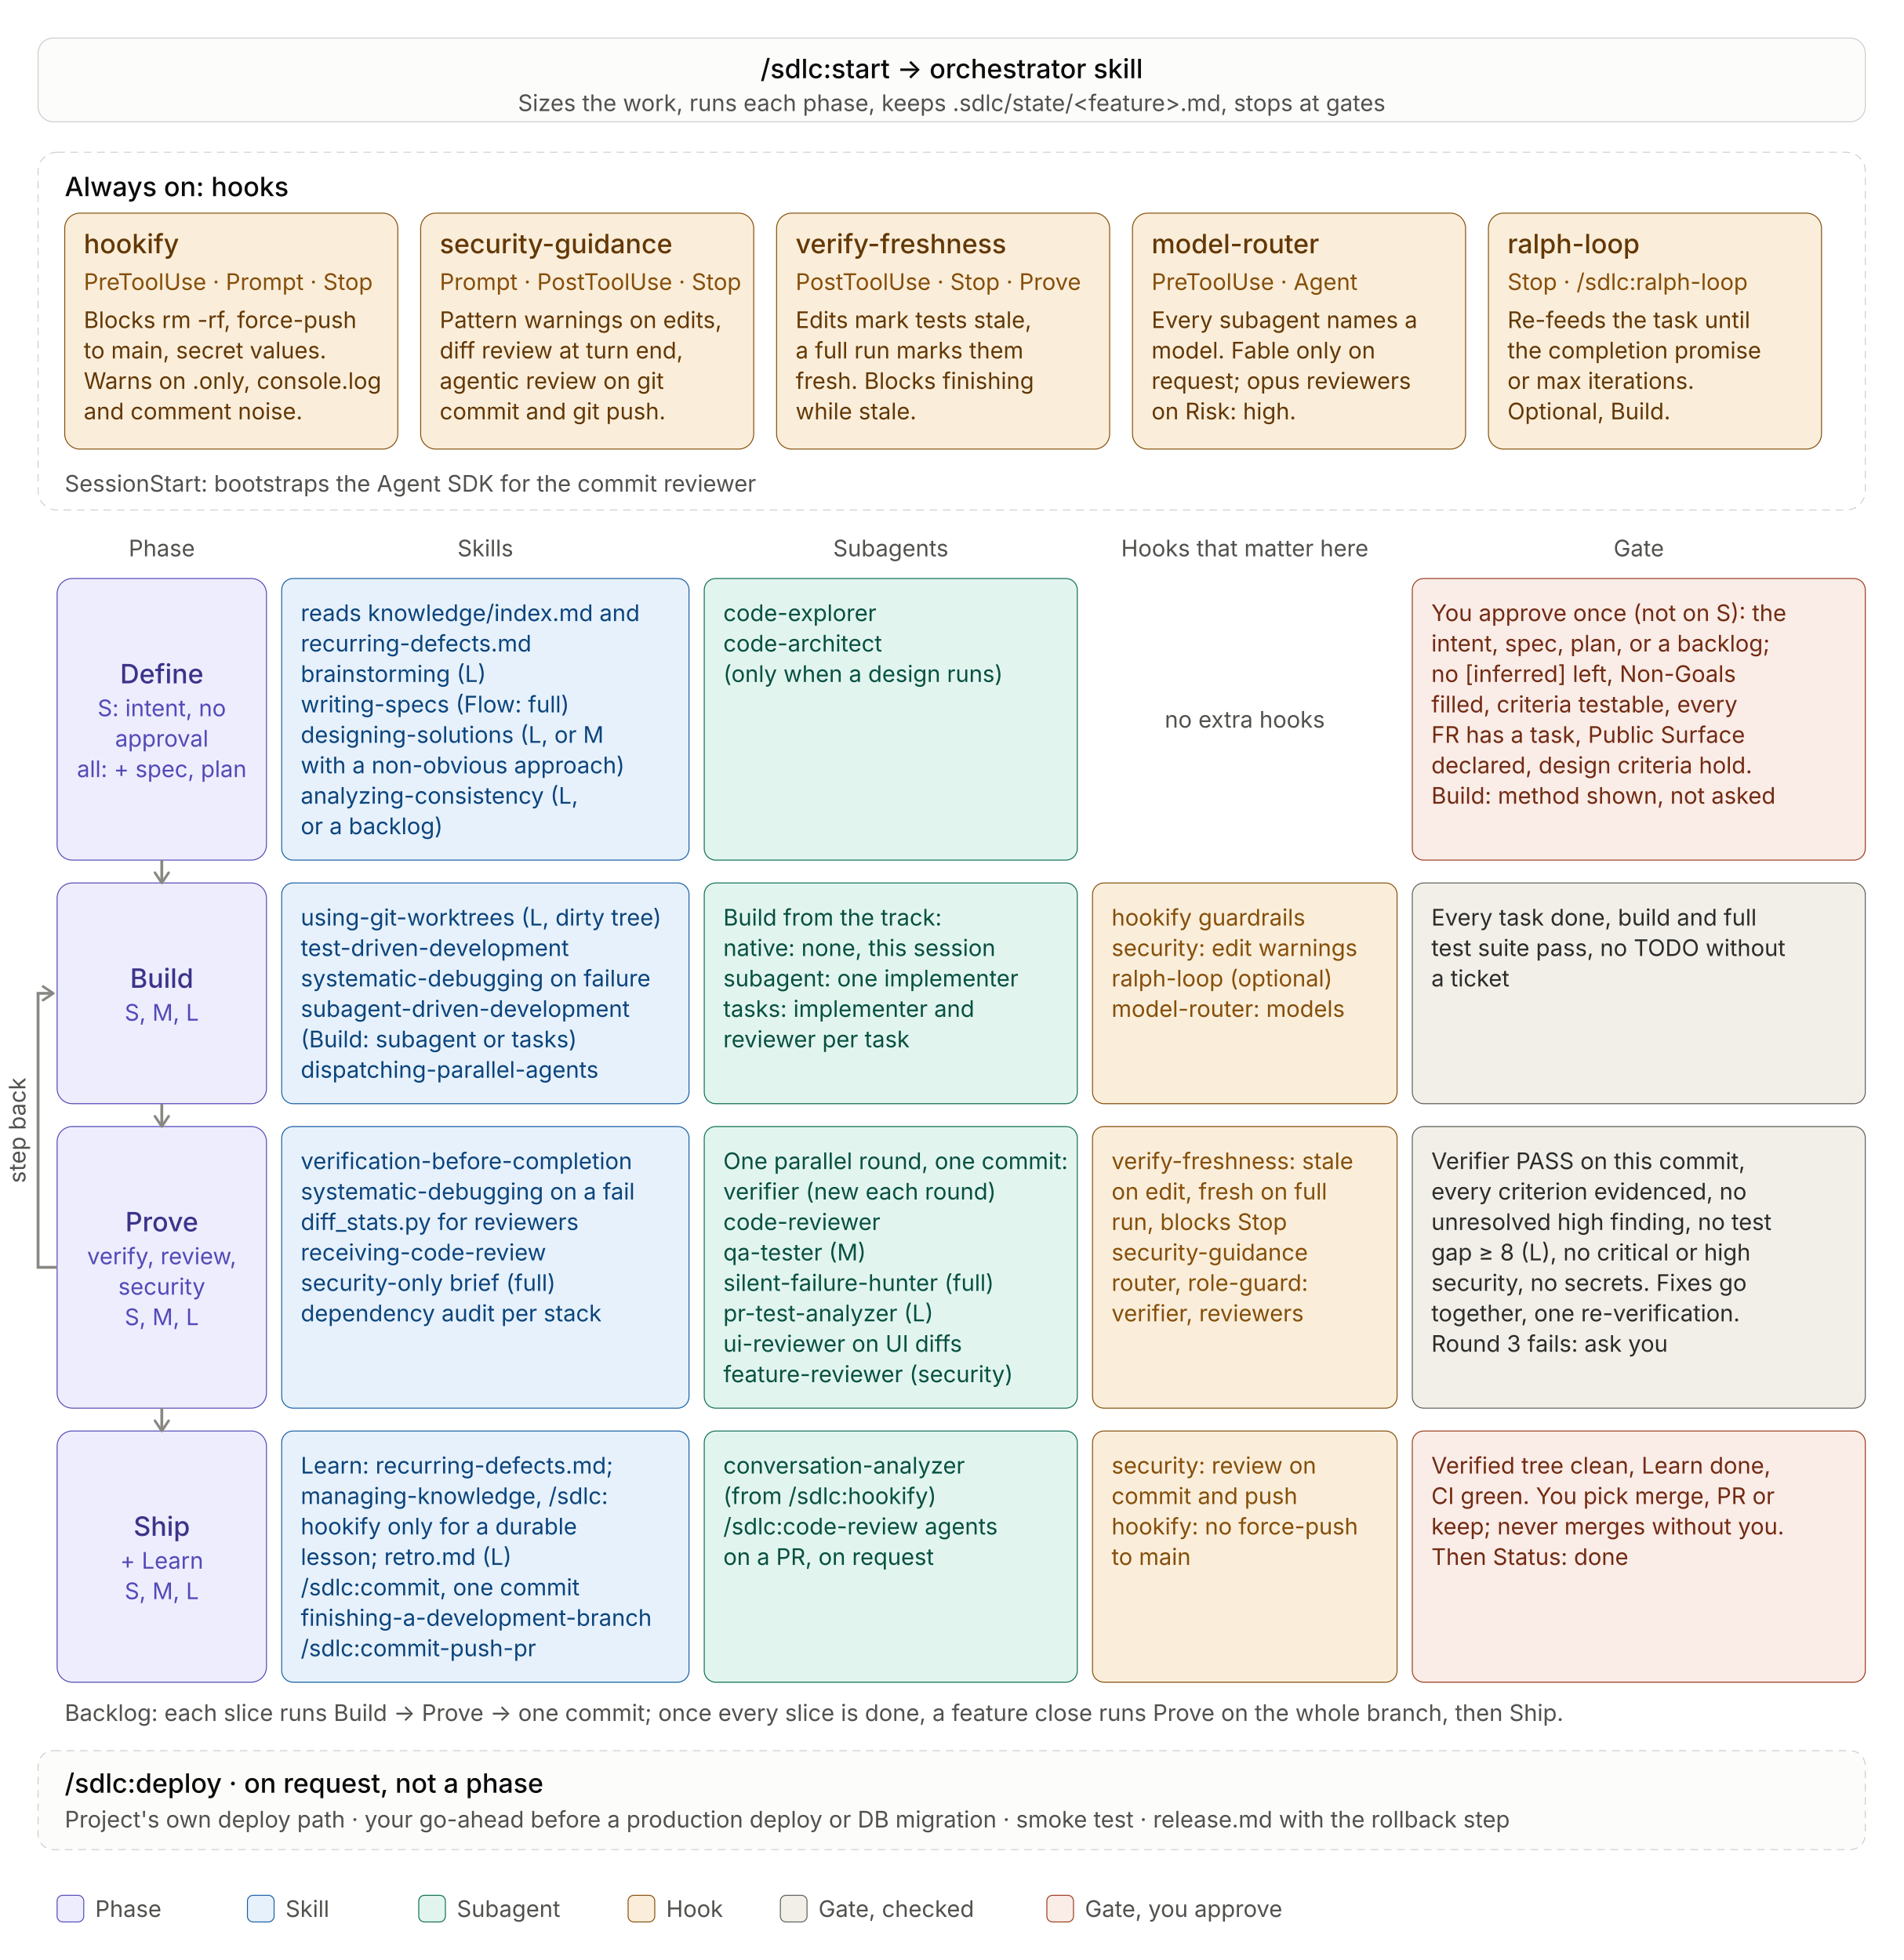
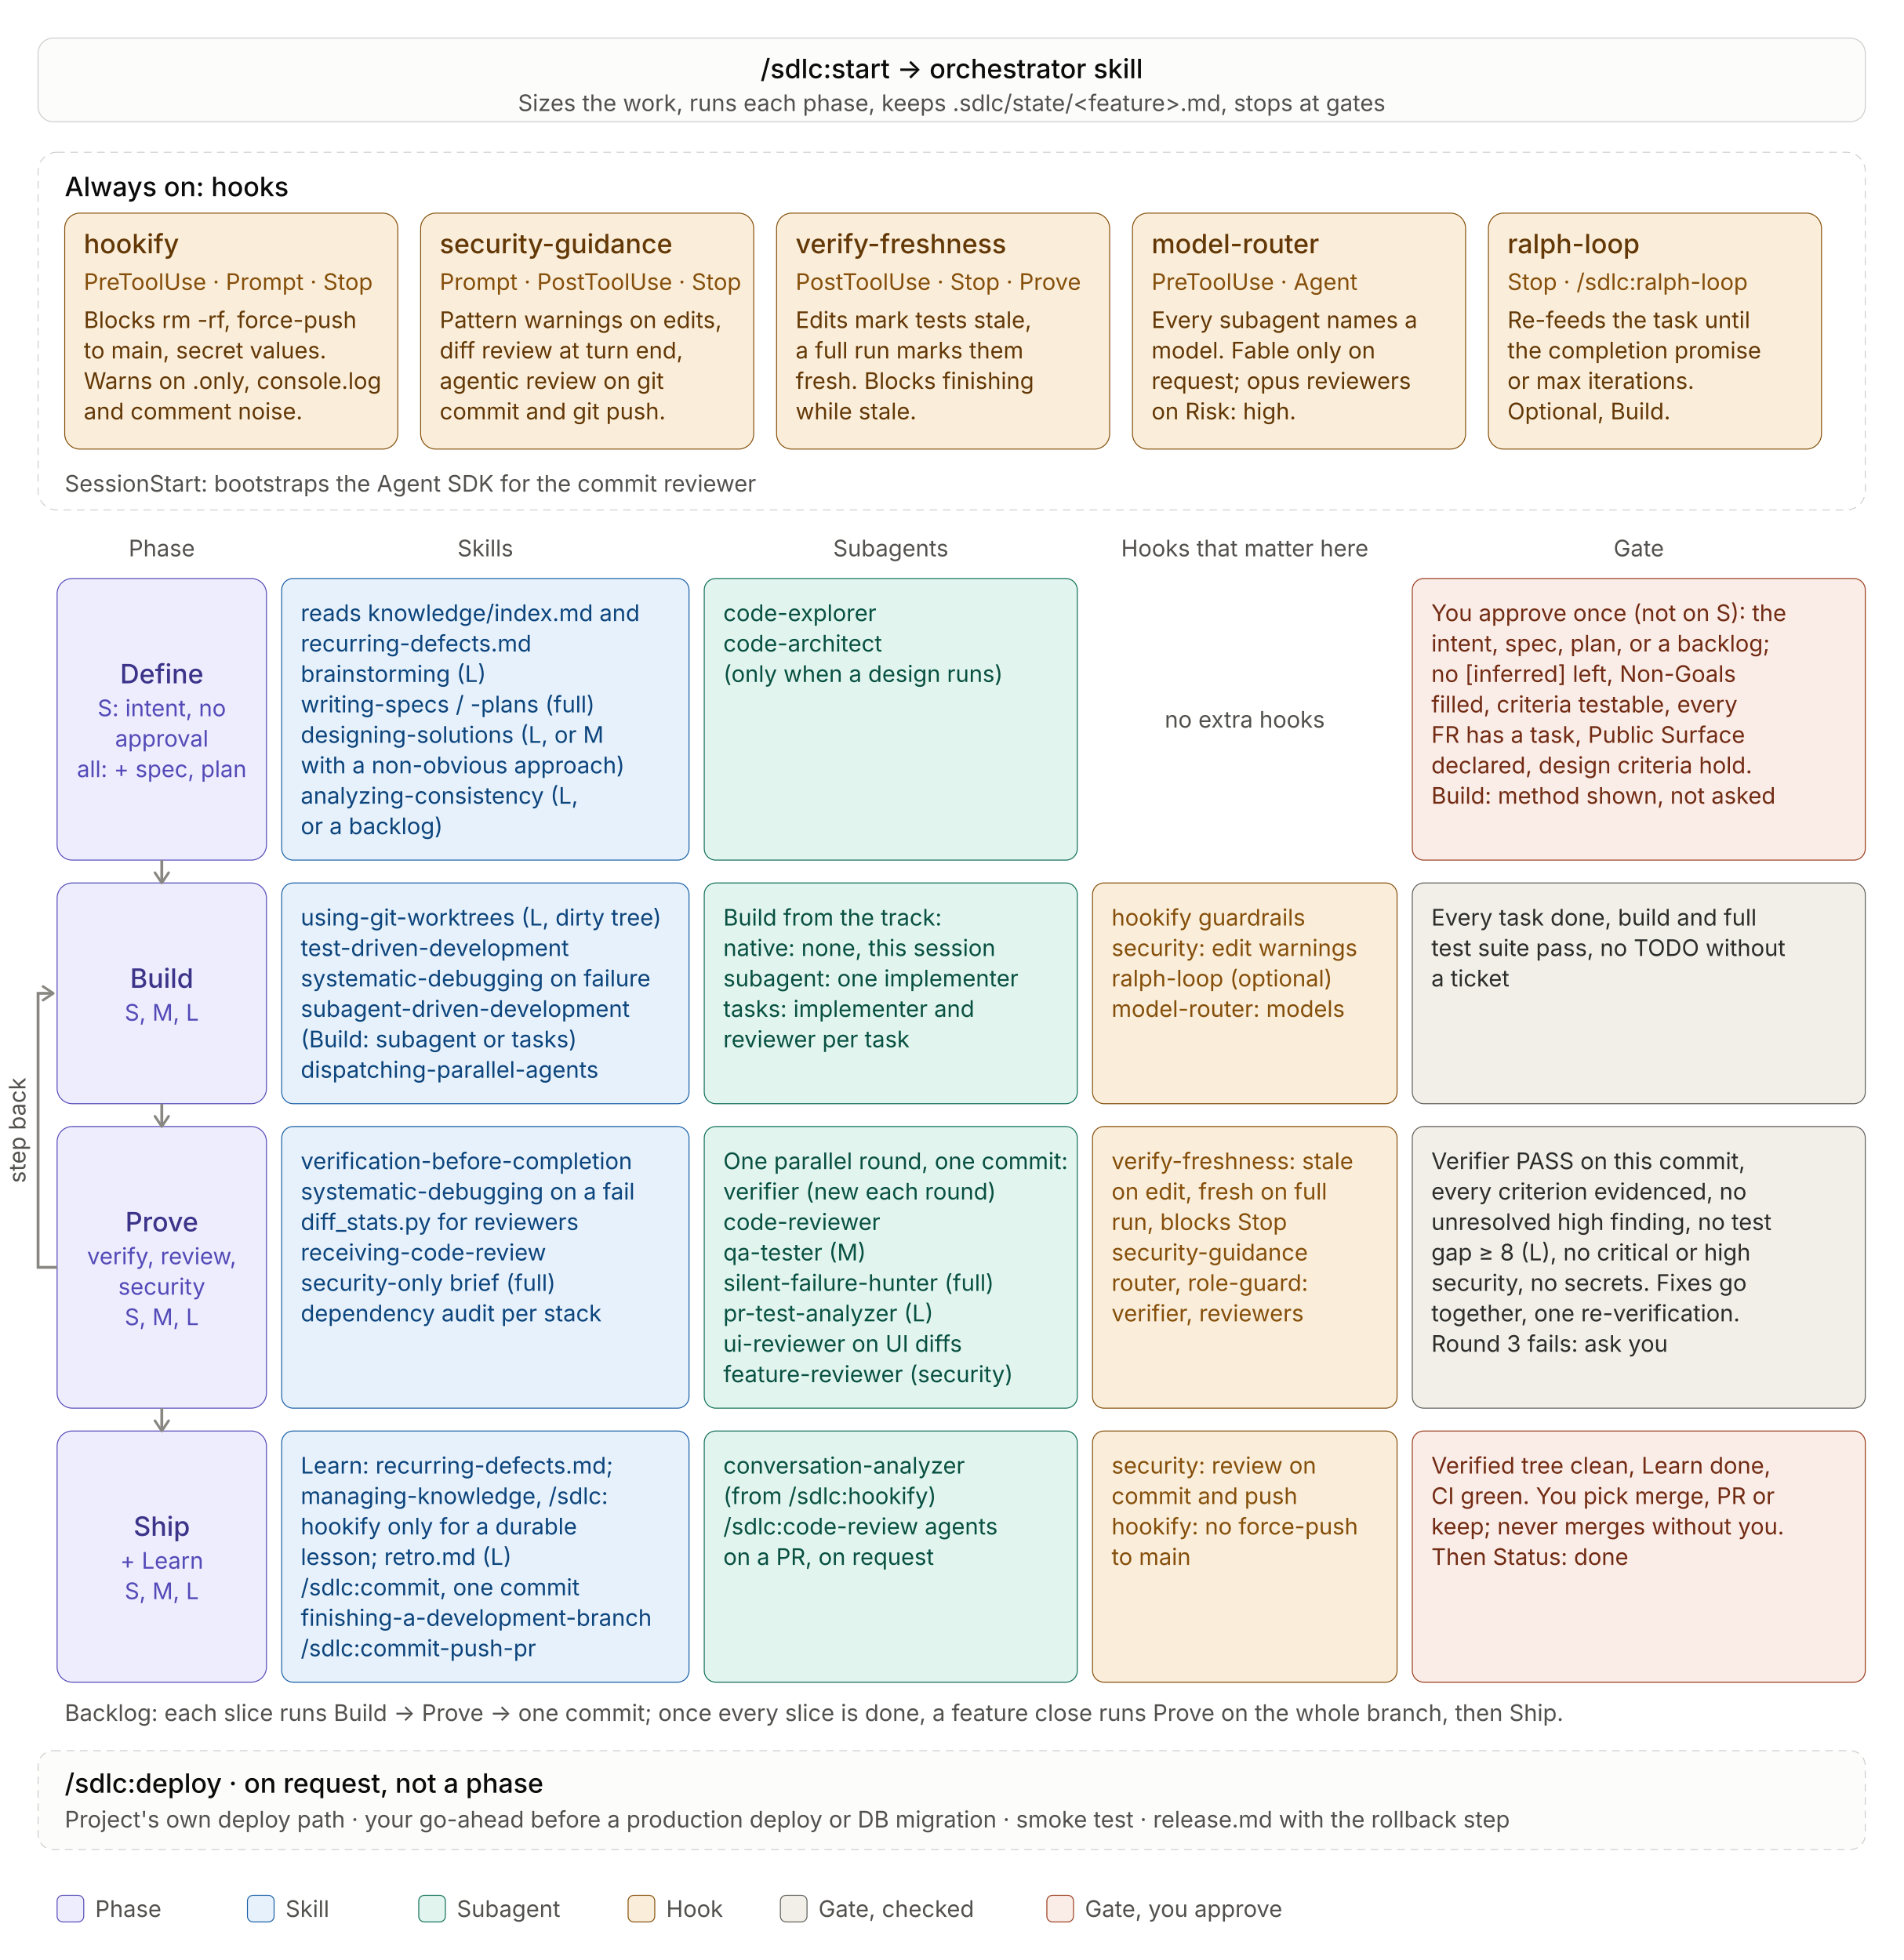
<svg xmlns="http://www.w3.org/2000/svg" width="100%" viewBox="0 0 1000 1030" role="img">
  <style>
text{font-family:anthropic-sans,-apple-system,"system-ui","Segoe UI",sans-serif;dominant-baseline:central;text-anchor:middle}
.a{fill:none;stroke:#898781;stroke-width:1.5}
.t{font-size:14px;font-weight:500;text-anchor:start}.s{font-size:12px;text-anchor:start}.c{text-anchor:middle!important}
.l{font-size:12px;fill:#52514e}.l[text-anchor=start]{text-anchor:start}
rect{stroke-width:.5}
.neutral rect{fill:#fcfcfb;stroke:rgba(11,11,11,.2)}.neutral .t{fill:#0b0b0b}.neutral .s{fill:#52514e}
.panel{fill:none;stroke:rgba(11,11,11,.2);stroke-dasharray:4 3}.panel+text{fill:#0b0b0b}
.stage rect{fill:#eeedfe;stroke:#534ab7}.stage .t{fill:#3c3489}.stage .s{fill:#534ab7}
.skill rect{fill:#e6f1fb;stroke:#185fa5}.skill .s{fill:#0c447c}
.agent rect{fill:#e1f5ee;stroke:#0f6e56}.agent .s{fill:#085041}
.hook rect{fill:#faeeda;stroke:#854f0b}.hook .t{fill:#633806}.hook .s{fill:#854f0b}
.gate rect{fill:#f1efe8;stroke:#5f5e5a}.gate .s{fill:#2c2c2a}
.approval rect{fill:#faece7;stroke:#993c1d}.approval .s{fill:#712b13}
@media (prefers-color-scheme:dark){
.a{stroke:#a09e96}.l{fill:#aaa8a2}
.neutral rect{fill:#262624;stroke:rgba(255,255,255,.2)}.neutral .t{fill:#f0efea}.neutral .s{fill:#aaa8a2}
.panel{stroke:rgba(255,255,255,.25)}.panel+text{fill:#f0efea}
.stage rect{fill:#26244a;stroke:#a098f0}.stage .t{fill:#cecbfa}.stage .s{fill:#a098f0}
.skill rect{fill:#102a44;stroke:#6aa8e6}.skill .s{fill:#b5d4f4}
.agent rect{fill:#0c3228;stroke:#5ac8a5}.agent .s{fill:#aae6d4}
.hook rect{fill:#3d2a10;stroke:#e0a04c}.hook .t{fill:#f5d9a8}.hook .s{fill:#e0a04c}
.gate rect{fill:#2e2d2a;stroke:#a09e96}.gate .s{fill:#d3d1c7}
.approval rect{fill:#401e14;stroke:#e68c6e}.approval .s{fill:#f5c8b9}
}
.hook .dim{fill:#633806}@media (prefers-color-scheme:dark){.hook .dim{fill:#f5d9a8}}</style>
  <defs>
    <marker id="arrow" viewBox="0 0 10 10" refX="8" refY="5" markerWidth="6" markerHeight="6" orient="auto-start-reverse">
      <path d="M2 1L8 5L2 9" fill="none" stroke="context-stroke" stroke-width="1.5" stroke-linecap="round" stroke-linejoin="round" />
    </marker>
  </defs>
  <g class="neutral">
    <rect x="20" y="20" width="960" height="44" rx="8" />
    <text class="t c" x="500" y="36">/sdlc:start → orchestrator skill</text>
    <text class="s c" x="500" y="54">Sizes the work, runs each phase, keeps .sdlc/state/&lt;feature&gt;.md, stops at gates</text>
  </g>
  <rect class="panel" x="20" y="80" width="960" height="188" rx="10" />
  <text class="t" x="34" y="98">Always on: hooks</text>
  <g class="hook">
    <rect x="34" y="112" width="175" height="124" rx="8" />
    <text class="t" x="44" y="128">hookify</text>
    <text class="s" x="44" y="148">PreToolUse · Prompt · Stop</text>
    <text class="s dim" x="44" y="168">Blocks rm -rf, force-push</text>
    <text class="s dim" x="44" y="184">to main, secret values.</text>
    <text class="s dim" x="44" y="200">Warns on .only, console.log</text>
    <text class="s dim" x="44" y="216">and comment noise.</text>
  </g>
  <g class="hook">
    <rect x="221" y="112" width="175" height="124" rx="8" />
    <text class="t" x="231" y="128">security-guidance</text>
    <text class="s" x="231" y="148">Prompt · PostToolUse · Stop</text>
    <text class="s dim" x="231" y="168">Pattern warnings on edits,</text>
    <text class="s dim" x="231" y="184">diff review at turn end,</text>
    <text class="s dim" x="231" y="200">agentic review on git</text>
    <text class="s dim" x="231" y="216">commit and git push.</text>
  </g>
  <g class="hook">
    <rect x="408" y="112" width="175" height="124" rx="8" />
    <text class="t" x="418" y="128">verify-freshness</text>
    <text class="s" x="418" y="148">PostToolUse · Stop · Prove</text>
    <text class="s dim" x="418" y="168">Edits mark tests stale,</text>
    <text class="s dim" x="418" y="184">a full run marks them</text>
    <text class="s dim" x="418" y="200">fresh. Blocks finishing</text>
    <text class="s dim" x="418" y="216">while stale.</text>
  </g>
  <g class="hook">
    <rect x="595" y="112" width="175" height="124" rx="8" />
    <text class="t" x="605" y="128">model-router</text>
    <text class="s" x="605" y="148">PreToolUse · Agent</text>
    <text class="s dim" x="605" y="168">Every subagent names a</text>
    <text class="s dim" x="605" y="184">model. Fable only on</text>
    <text class="s dim" x="605" y="200">request; opus reviewers</text>
    <text class="s dim" x="605" y="216">on Risk: high.</text>
  </g>
  <g class="hook">
    <rect x="782" y="112" width="175" height="124" rx="8" />
    <text class="t" x="792" y="128">ralph-loop</text>
    <text class="s" x="792" y="148">Stop · /sdlc:ralph-loop</text>
    <text class="s dim" x="792" y="168">Re-feeds the task until</text>
    <text class="s dim" x="792" y="184">the completion promise</text>
    <text class="s dim" x="792" y="200">or max iterations.</text>
    <text class="s dim" x="792" y="216">Optional, Build.</text>
  </g>
  <text class="l" x="34" y="254" text-anchor="start">SessionStart: bootstraps the Agent SDK for the commit reviewer</text>
  <text class="l" x="85.0" y="288">Phase</text>
  <text class="l" x="255.0" y="288">Skills</text>
  <text class="l" x="468.0" y="288">Subagents</text>
  <text class="l" x="654.0" y="288">Hooks that matter here</text>
  <text class="l" x="861.0" y="288">Gate</text>
  <g class="stage">
    <rect x="30" y="304" width="110" height="148" rx="8" />
    <text class="t c" x="85.0" y="354">Define</text>
    <text class="s c" x="85.0" y="372">S: intent, no</text>
    <text class="s c" x="85.0" y="388">approval</text>
    <text class="s c" x="85.0" y="404">all: + spec, plan</text>
  </g>
  <g class="skill">
    <rect x="148" y="304" width="214" height="148" rx="6" />
    <text class="s" x="158" y="322">reads knowledge/index.md and</text>
    <text class="s" x="158" y="338">recurring-defects.md</text>
    <text class="s" x="158" y="354">brainstorming (L)</text>
-     <text class="s" x="158" y="370">writing-specs (Flow: full)</text>
+     <text class="s" x="158" y="370">writing-specs / -plans (full)</text>
    <text class="s" x="158" y="386">designing-solutions (L, or M</text>
    <text class="s" x="158" y="402">with a non-obvious approach)</text>
    <text class="s" x="158" y="418">analyzing-consistency (L,</text>
    <text class="s" x="158" y="434">or a backlog)</text>
  </g>
  <g class="agent">
    <rect x="370" y="304" width="196" height="148" rx="6" />
    <text class="s" x="380" y="322">code-explorer</text>
    <text class="s" x="380" y="338">code-architect</text>
    <text class="s" x="380" y="354">(only when a design runs)</text>
  </g>
  <text class="l" x="654.0" y="378">no extra hooks</text>
  <g class="approval">
    <rect x="742" y="304" width="238" height="148" rx="6" />
    <text class="s" x="752" y="322">You approve once (not on S): the</text>
    <text class="s" x="752" y="338">intent, spec, plan, or a backlog;</text>
    <text class="s" x="752" y="354">no [inferred] left, Non-Goals</text>
    <text class="s" x="752" y="370">filled, criteria testable, every</text>
    <text class="s" x="752" y="386">FR has a task, Public Surface</text>
    <text class="s" x="752" y="402">declared, design criteria hold.</text>
    <text class="s" x="752" y="418">Build: method shown, not asked</text>
  </g>
  <g class="stage">
    <rect x="30" y="464" width="110" height="116" rx="8" />
    <text class="t c" x="85.0" y="514">Build</text>
    <text class="s c" x="85.0" y="532">S, M, L</text>
  </g>
  <line class="a" marker-end="url(#arrow)" x1="85.0" y1="452" x2="85.0" y2="464" />
  <g class="skill">
    <rect x="148" y="464" width="214" height="116" rx="6" />
    <text class="s" x="158" y="482">using-git-worktrees (L, dirty tree)</text>
    <text class="s" x="158" y="498">test-driven-development</text>
    <text class="s" x="158" y="514">systematic-debugging on failure</text>
    <text class="s" x="158" y="530">subagent-driven-development</text>
    <text class="s" x="158" y="546">(Build: subagent or tasks)</text>
    <text class="s" x="158" y="562">dispatching-parallel-agents</text>
  </g>
  <g class="agent">
    <rect x="370" y="464" width="196" height="116" rx="6" />
    <text class="s" x="380" y="482">Build from the track:</text>
    <text class="s" x="380" y="498">native: none, this session</text>
    <text class="s" x="380" y="514">subagent: one implementer</text>
    <text class="s" x="380" y="530">tasks: implementer and</text>
    <text class="s" x="380" y="546">reviewer per task</text>
  </g>
  <g class="hook">
    <rect x="574" y="464" width="160" height="116" rx="6" />
    <text class="s" x="584" y="482">hookify guardrails</text>
    <text class="s" x="584" y="498">security: edit warnings</text>
    <text class="s" x="584" y="514">ralph-loop (optional)</text>
    <text class="s" x="584" y="530">model-router: models</text>
  </g>
  <g class="gate">
    <rect x="742" y="464" width="238" height="116" rx="6" />
    <text class="s" x="752" y="482">Every task done, build and full</text>
    <text class="s" x="752" y="498">test suite pass, no TODO without</text>
    <text class="s" x="752" y="514">a ticket</text>
  </g>
  <g class="stage">
    <rect x="30" y="592" width="110" height="148" rx="8" />
    <text class="t c" x="85.0" y="642">Prove</text>
    <text class="s c" x="85.0" y="660">verify, review,</text>
    <text class="s c" x="85.0" y="676">security</text>
    <text class="s c" x="85.0" y="692">S, M, L</text>
  </g>
  <line class="a" marker-end="url(#arrow)" x1="85.0" y1="580" x2="85.0" y2="592" />
  <g class="skill">
    <rect x="148" y="592" width="214" height="148" rx="6" />
    <text class="s" x="158" y="610">verification-before-completion</text>
    <text class="s" x="158" y="626">systematic-debugging on a fail</text>
    <text class="s" x="158" y="642">diff_stats.py for reviewers</text>
    <text class="s" x="158" y="658">receiving-code-review</text>
    <text class="s" x="158" y="674">security-only brief (full)</text>
    <text class="s" x="158" y="690">dependency audit per stack</text>
  </g>
  <g class="agent">
    <rect x="370" y="592" width="196" height="148" rx="6" />
    <text class="s" x="380" y="610">One parallel round, one commit:</text>
    <text class="s" x="380" y="626">verifier (new each round)</text>
    <text class="s" x="380" y="642">code-reviewer</text>
    <text class="s" x="380" y="658">qa-tester (M)</text>
    <text class="s" x="380" y="674">silent-failure-hunter (full)</text>
    <text class="s" x="380" y="690">pr-test-analyzer (L)</text>
    <text class="s" x="380" y="706">ui-reviewer on UI diffs</text>
    <text class="s" x="380" y="722">feature-reviewer (security)</text>
  </g>
  <g class="hook">
    <rect x="574" y="592" width="160" height="148" rx="6" />
    <text class="s" x="584" y="610">verify-freshness: stale</text>
    <text class="s" x="584" y="626">on edit, fresh on full</text>
    <text class="s" x="584" y="642">run, blocks Stop</text>
    <text class="s" x="584" y="658">security-guidance</text>
    <text class="s" x="584" y="674">router, role-guard:</text>
    <text class="s" x="584" y="690">verifier, reviewers</text>
  </g>
  <g class="gate">
    <rect x="742" y="592" width="238" height="148" rx="6" />
    <text class="s" x="752" y="610">Verifier PASS on this commit,</text>
    <text class="s" x="752" y="626">every criterion evidenced, no</text>
    <text class="s" x="752" y="642">unresolved high finding, no test</text>
    <text class="s" x="752" y="658">gap ≥ 8 (L), no critical or high</text>
    <text class="s" x="752" y="674">security, no secrets. Fixes go</text>
    <text class="s" x="752" y="690">together, one re-verification.</text>
    <text class="s" x="752" y="706">Round 3 fails: ask you</text>
  </g>
  <g class="stage">
    <rect x="30" y="752" width="110" height="132" rx="8" />
    <text class="t c" x="85.0" y="802">Ship</text>
    <text class="s c" x="85.0" y="820">+ Learn</text>
    <text class="s c" x="85.0" y="836">S, M, L</text>
  </g>
  <line class="a" marker-end="url(#arrow)" x1="85.0" y1="740" x2="85.0" y2="752" />
  <g class="skill">
    <rect x="148" y="752" width="214" height="132" rx="6" />
    <text class="s" x="158" y="770">Learn: recurring-defects.md;</text>
    <text class="s" x="158" y="786">managing-knowledge, /sdlc:</text>
    <text class="s" x="158" y="802">hookify only for a durable</text>
    <text class="s" x="158" y="818">lesson; retro.md (L)</text>
    <text class="s" x="158" y="834">/sdlc:commit, one commit</text>
    <text class="s" x="158" y="850">finishing-a-development-branch</text>
    <text class="s" x="158" y="866">/sdlc:commit-push-pr</text>
  </g>
  <g class="agent">
    <rect x="370" y="752" width="196" height="132" rx="6" />
    <text class="s" x="380" y="770">conversation-analyzer</text>
    <text class="s" x="380" y="786">(from /sdlc:hookify)</text>
    <text class="s" x="380" y="802">/sdlc:code-review agents</text>
    <text class="s" x="380" y="818">on a PR, on request</text>
  </g>
  <g class="hook">
    <rect x="574" y="752" width="160" height="132" rx="6" />
    <text class="s" x="584" y="770">security: review on</text>
    <text class="s" x="584" y="786">commit and push</text>
    <text class="s" x="584" y="802">hookify: no force-push</text>
    <text class="s" x="584" y="818">to main</text>
  </g>
  <g class="approval">
    <rect x="742" y="752" width="238" height="132" rx="6" />
    <text class="s" x="752" y="770">Verified tree clean, Learn done,</text>
    <text class="s" x="752" y="786">CI green. You pick merge, PR or</text>
    <text class="s" x="752" y="802">keep; never merges without you.</text>
    <text class="s" x="752" y="818">Then Status: done</text>
  </g>
  <path class="a loop" marker-end="url(#arrow)" d="M30 666 L20 666 L20 522 L28 522" />
  <text class="l" transform="rotate(-90 9 594)" x="9" y="594">step back</text>
  <text class="l" x="34" y="900" text-anchor="start">Backlog: each slice runs Build → Prove → one commit; once every slice is done, a feature close runs Prove on the whole branch, then Ship.</text>
  <g class="neutral">
    <rect x="20" y="920" width="960" height="52" rx="8" style="stroke-dasharray:4 3" />
    <text class="t" x="34" y="937">/sdlc:deploy · on request, not a phase</text>
    <text class="s" x="34" y="956">Project's own deploy path · your go-ahead before a production deploy or DB migration · smoke test · release.md with the rollback step</text>
  </g>
  <g class="stage">
    <rect x="30" y="996" width="14" height="14" rx="3" />
  </g>
  <text class="l" text-anchor="start" x="50" y="1003">Phase</text>
  <g class="skill">
    <rect x="130" y="996" width="14" height="14" rx="3" />
  </g>
  <text class="l" text-anchor="start" x="150" y="1003">Skill</text>
  <g class="agent">
    <rect x="220" y="996" width="14" height="14" rx="3" />
  </g>
  <text class="l" text-anchor="start" x="240" y="1003">Subagent</text>
  <g class="hook">
    <rect x="330" y="996" width="14" height="14" rx="3" />
  </g>
  <text class="l" text-anchor="start" x="350" y="1003">Hook</text>
  <g class="gate">
    <rect x="410" y="996" width="14" height="14" rx="3" />
  </g>
  <text class="l" text-anchor="start" x="430" y="1003">Gate, checked</text>
  <g class="approval">
    <rect x="550" y="996" width="14" height="14" rx="3" />
  </g>
  <text class="l" text-anchor="start" x="570" y="1003">Gate, you approve</text>
</svg>
